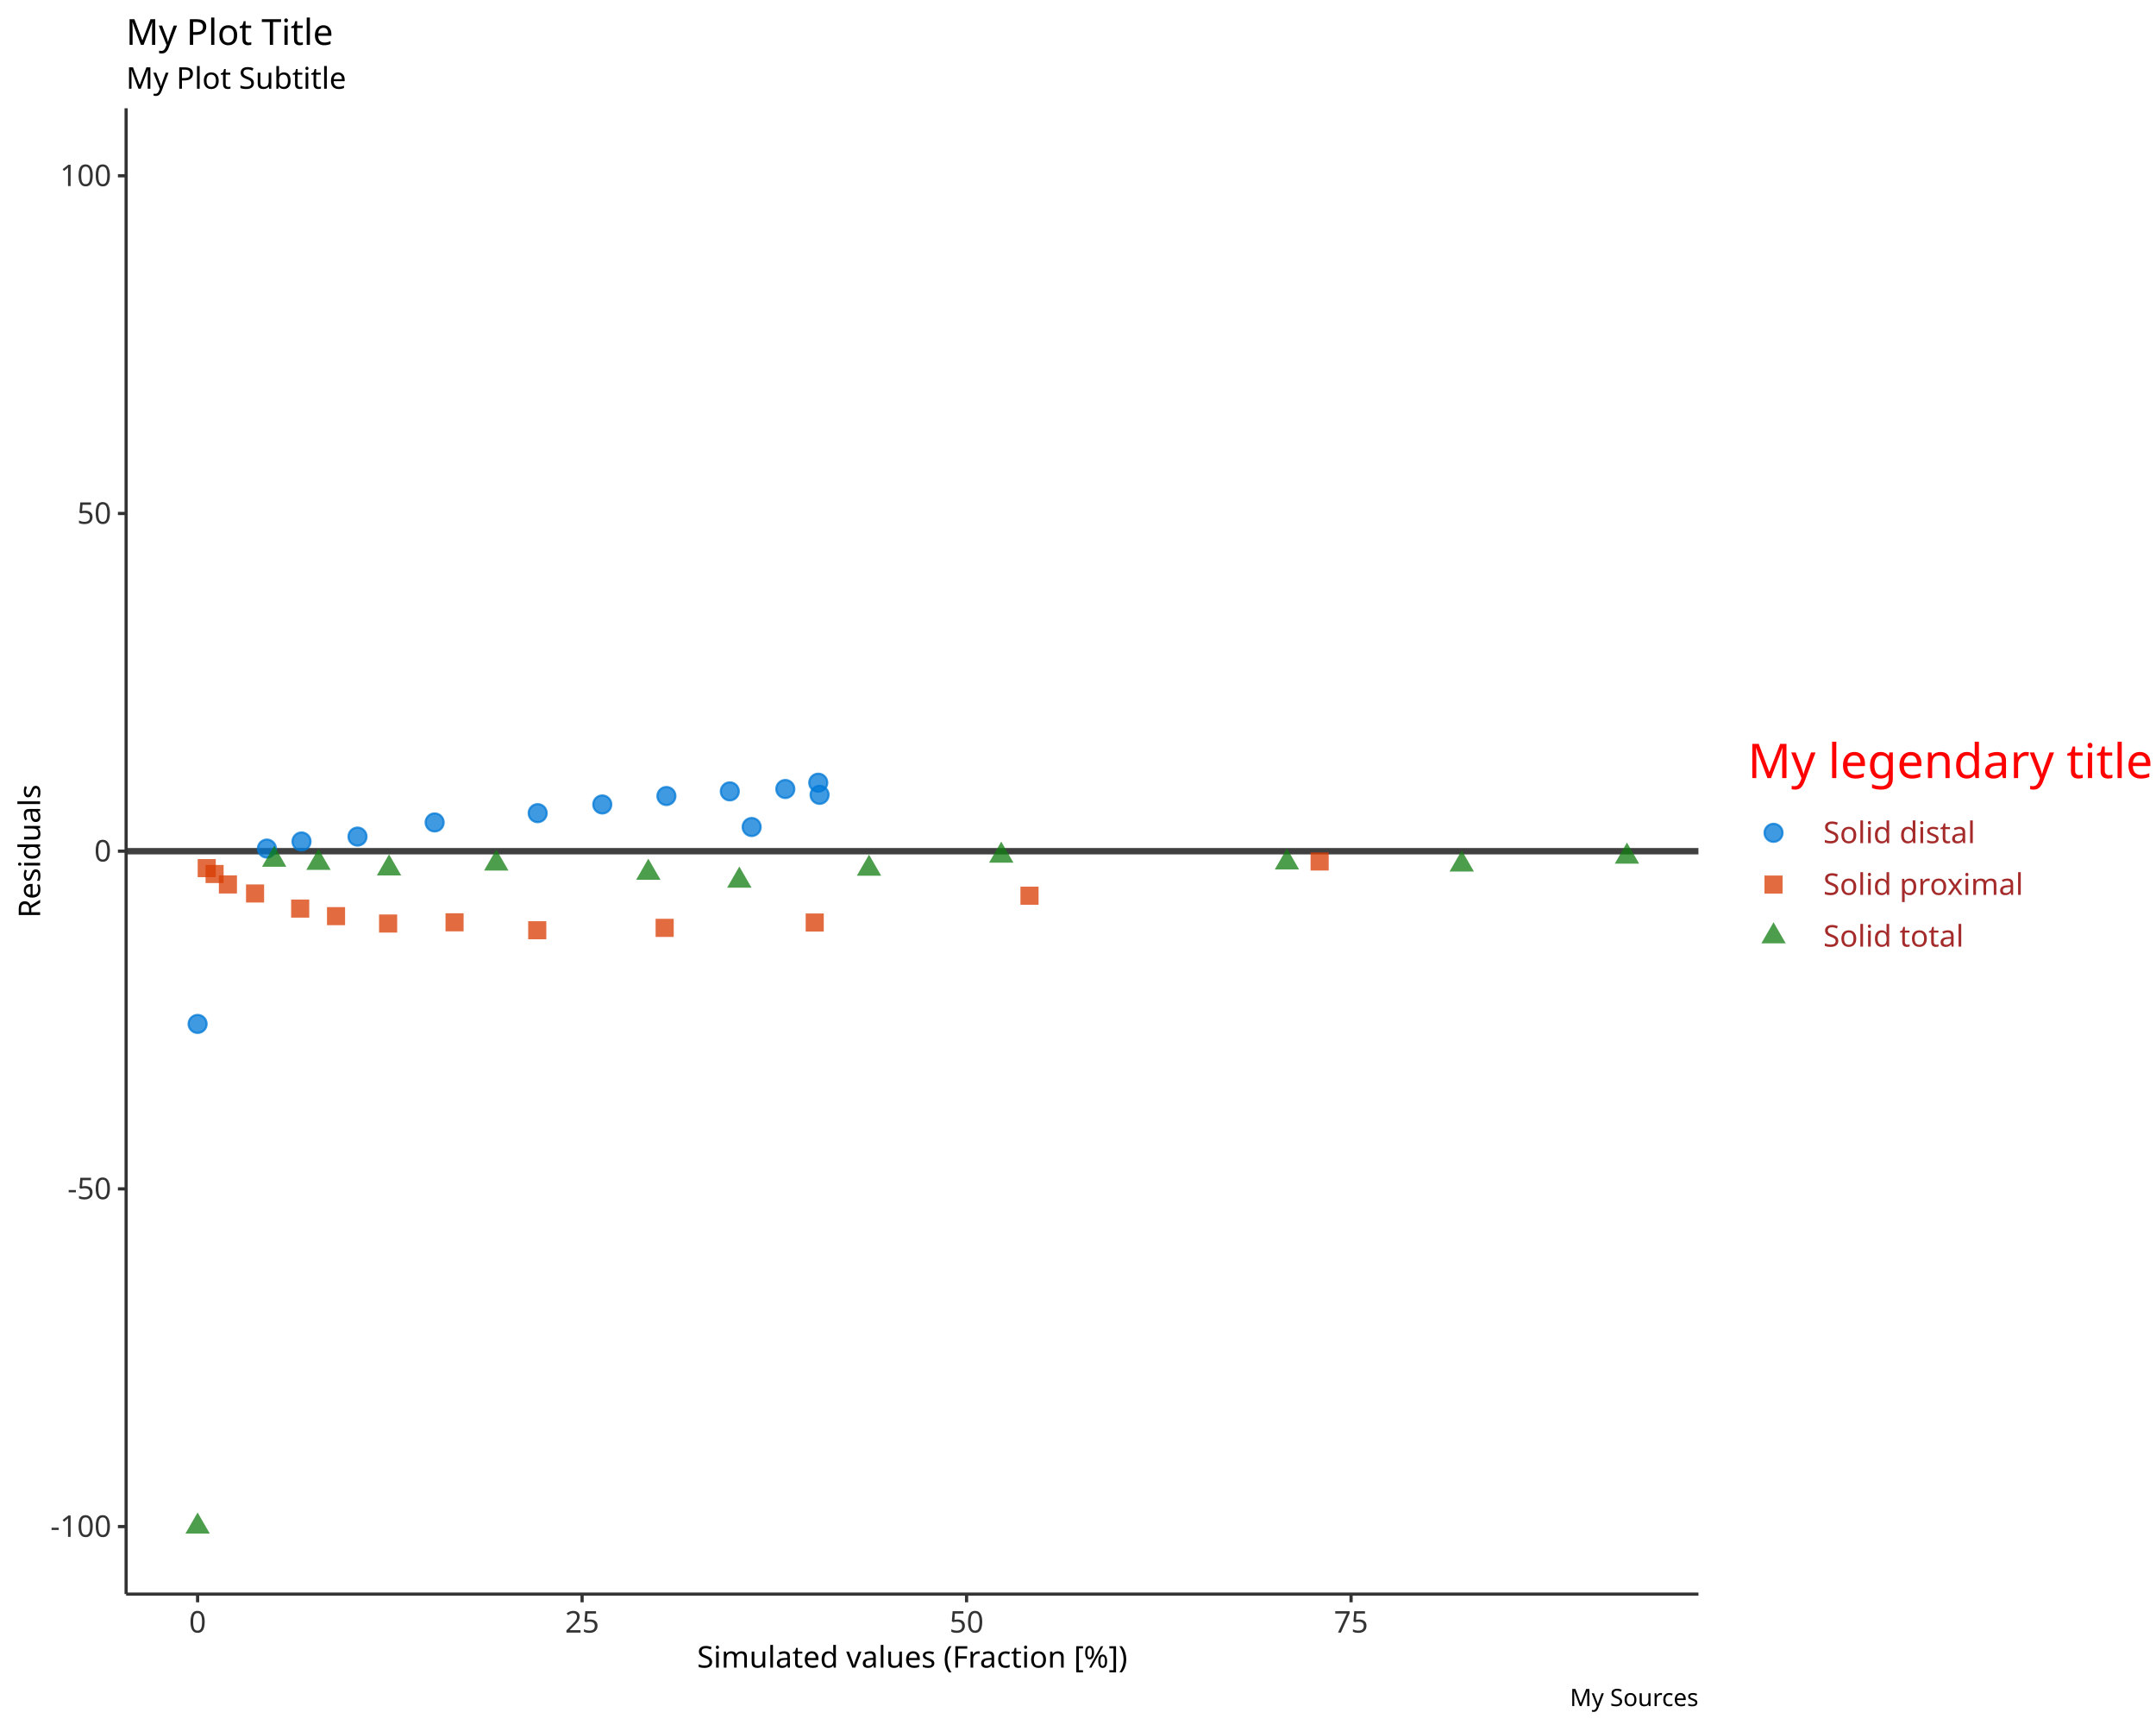
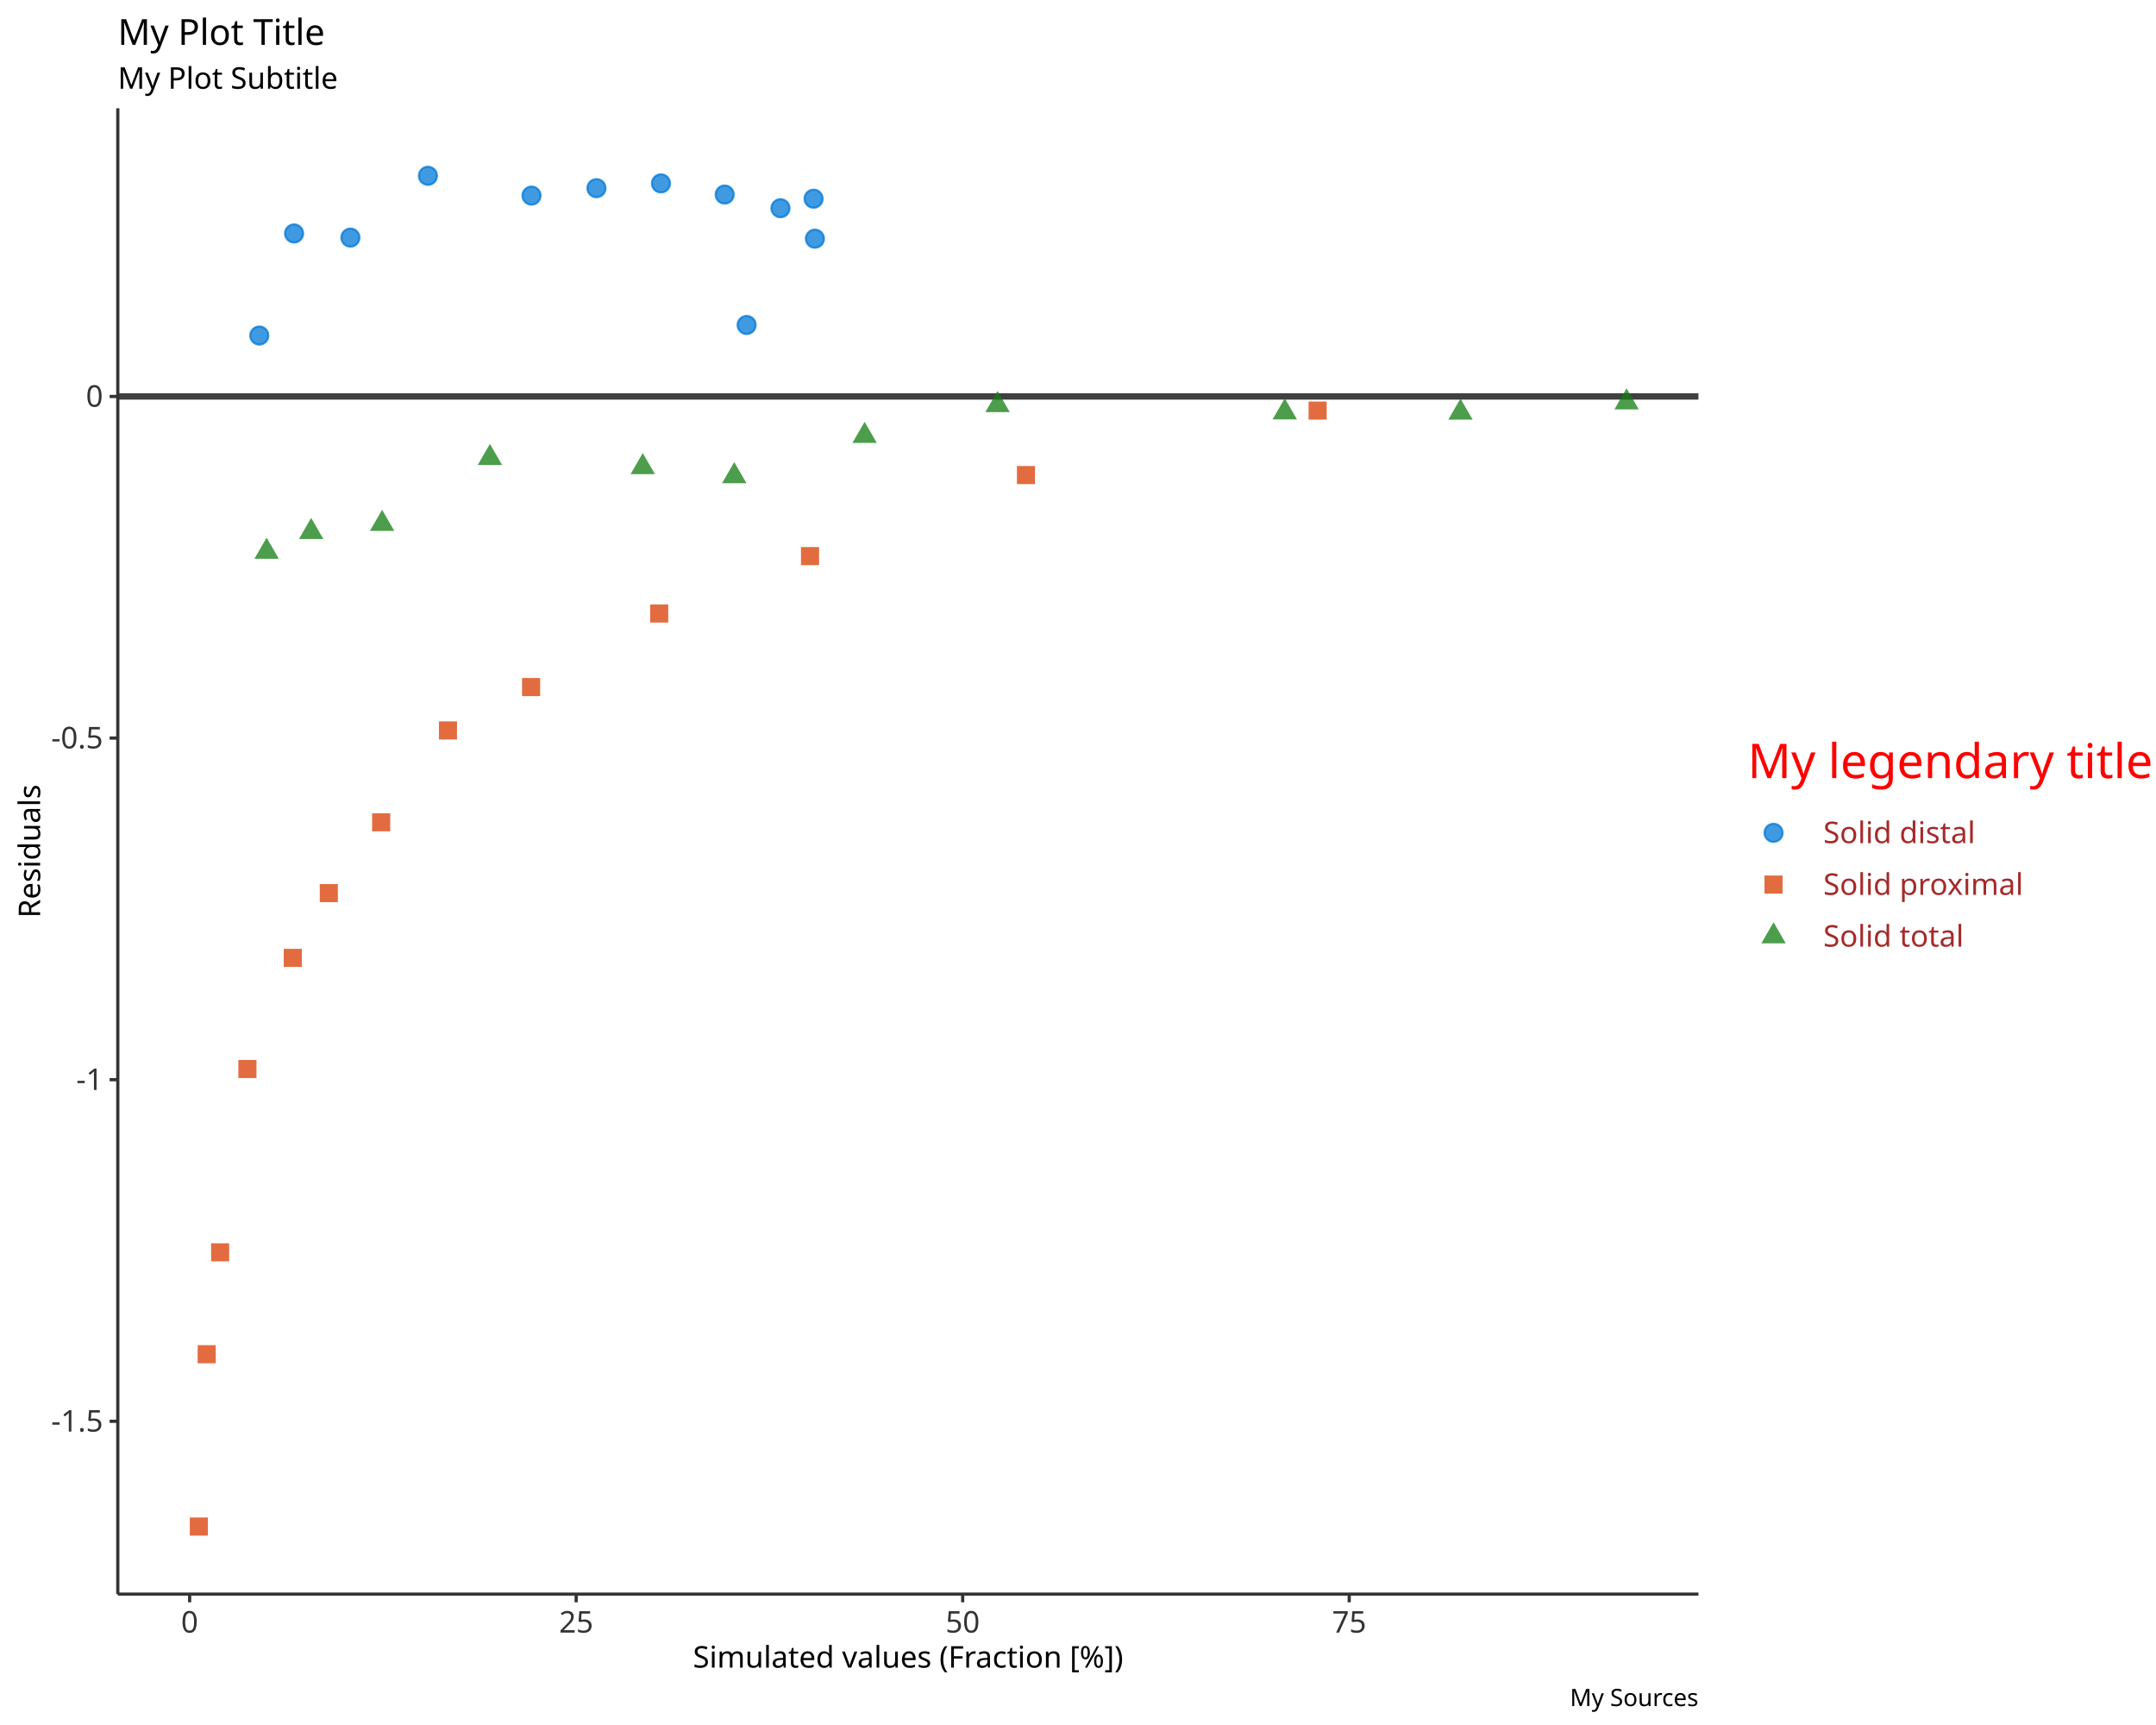
<svg xmlns="http://www.w3.org/2000/svg" class="svglite" data-engine-version="2.0" width="720.00pt" height="576.00pt" viewBox="0 0 720.00 576.00">
  <defs>
    <style type="text/css">
    .svglite line, .svglite polyline, .svglite polygon, .svglite path, .svglite rect, .svglite circle {
      fill: none;
      stroke: #000000;
      stroke-linecap: round;
      stroke-linejoin: round;
      stroke-miterlimit: 10.00;
    }
  </style>
  </defs>
  <rect width="100%" height="100%" style="stroke: none; fill: #FFFFFF;" />
  <defs>
    <clipPath id="cpMC4wMHw3MjAuMDB8MC4wMHw1NzYuMDA=">
      <rect x="0.00" y="0.00" width="720.00" height="576.00" />
    </clipPath>
  </defs>
  <g clip-path="url(#cpMC4wMHw3MjAuMDB8MC4wMHw1NzYuMDA=)">
    <rect x="0.00" y="0.00" width="720.00" height="576.00" style="stroke-width: 1.07; stroke: none; fill: #FFFFFF;" />
  </g>
  <defs>
-     <clipPath id="cpNDIuMTJ8NTY3LjIwfDM2LjE1fDUzMi4yOQ==">
-       <rect x="42.12" y="36.15" width="525.07" height="496.14" />
+     <clipPath id="cpMzkuMzR8NTY3LjIwfDM2LjE1fDUzMi4yOQ==">
+       <rect x="39.34" y="36.15" width="527.86" height="496.14" />
    </clipPath>
  </defs>
-   <g clip-path="url(#cpNDIuMTJ8NTY3LjIwfDM2LjE1fDUzMi4yOQ==)">
-     <rect x="42.12" y="36.15" width="525.07" height="496.14" style="stroke-width: 1.07; stroke: none; fill: #FFFFFF;" />
+   <g clip-path="url(#cpMzkuMzR8NTY3LjIwfDM2LjE1fDUzMi4yOQ==)">
+     <rect x="39.34" y="36.15" width="527.86" height="496.14" style="stroke-width: 1.07; stroke: none; fill: #FFFFFF;" />
  </g>
  <g clip-path="url(#cpMC4wMHw3MjAuMDB8MC4wMHw1NzYuMDA=)">
</g>
-   <g clip-path="url(#cpNDIuMTJ8NTY3LjIwfDM2LjE1fDUzMi4yOQ==)">
+   <g clip-path="url(#cpMzkuMzR8NTY3LjIwfDM2LjE1fDUzMi4yOQ==)">
</g>
  <g clip-path="url(#cpMC4wMHw3MjAuMDB8MC4wMHw1NzYuMDA=)">
</g>
-   <g clip-path="url(#cpNDIuMTJ8NTY3LjIwfDM2LjE1fDUzMi4yOQ==)">
+   <g clip-path="url(#cpMzkuMzR8NTY3LjIwfDM2LjE1fDUzMi4yOQ==)">
</g>
  <g clip-path="url(#cpMC4wMHw3MjAuMDB8MC4wMHw1NzYuMDA=)">
</g>
-   <g clip-path="url(#cpNDIuMTJ8NTY3LjIwfDM2LjE1fDUzMi4yOQ==)">
+   <g clip-path="url(#cpMzkuMzR8NTY3LjIwfDM2LjE1fDUzMi4yOQ==)">
</g>
  <g clip-path="url(#cpMC4wMHw3MjAuMDB8MC4wMHw1NzYuMDA=)">
</g>
-   <g clip-path="url(#cpNDIuMTJ8NTY3LjIwfDM2LjE1fDUzMi4yOQ==)">
+   <g clip-path="url(#cpMzkuMzR8NTY3LjIwfDM2LjE1fDUzMi4yOQ==)">
</g>
  <g clip-path="url(#cpMC4wMHw3MjAuMDB8MC4wMHw1NzYuMDA=)">
</g>
-   <g clip-path="url(#cpNDIuMTJ8NTY3LjIwfDM2LjE1fDUzMi4yOQ==)">
+   <g clip-path="url(#cpMzkuMzR8NTY3LjIwfDM2LjE1fDUzMi4yOQ==)">
</g>
  <g clip-path="url(#cpMC4wMHw3MjAuMDB8MC4wMHw1NzYuMDA=)">
</g>
-   <g clip-path="url(#cpNDIuMTJ8NTY3LjIwfDM2LjE1fDUzMi4yOQ==)">
+   <g clip-path="url(#cpMzkuMzR8NTY3LjIwfDM2LjE1fDUzMi4yOQ==)">
</g>
  <g clip-path="url(#cpMC4wMHw3MjAuMDB8MC4wMHw1NzYuMDA=)">
</g>
-   <g clip-path="url(#cpNDIuMTJ8NTY3LjIwfDM2LjE1fDUzMi4yOQ==)">
+   <g clip-path="url(#cpMzkuMzR8NTY3LjIwfDM2LjE1fDUzMi4yOQ==)">
</g>
  <g clip-path="url(#cpMC4wMHw3MjAuMDB8MC4wMHw1NzYuMDA=)">
</g>
-   <g clip-path="url(#cpNDIuMTJ8NTY3LjIwfDM2LjE1fDUzMi4yOQ==)">
+   <g clip-path="url(#cpMzkuMzR8NTY3LjIwfDM2LjE1fDUzMi4yOQ==)">
</g>
  <g clip-path="url(#cpMC4wMHw3MjAuMDB8MC4wMHw1NzYuMDA=)">
</g>
-   <g clip-path="url(#cpNDIuMTJ8NTY3LjIwfDM2LjE1fDUzMi4yOQ==)">
+   <g clip-path="url(#cpMzkuMzR8NTY3LjIwfDM2LjE1fDUzMi4yOQ==)">
</g>
  <g clip-path="url(#cpMC4wMHw3MjAuMDB8MC4wMHw1NzYuMDA=)">
</g>
-   <g clip-path="url(#cpNDIuMTJ8NTY3LjIwfDM2LjE1fDUzMi4yOQ==)">
+   <g clip-path="url(#cpMzkuMzR8NTY3LjIwfDM2LjE1fDUzMi4yOQ==)">
</g>
  <g clip-path="url(#cpMC4wMHw3MjAuMDB8MC4wMHw1NzYuMDA=)">
</g>
-   <g clip-path="url(#cpNDIuMTJ8NTY3LjIwfDM2LjE1fDUzMi4yOQ==)">
+   <g clip-path="url(#cpMzkuMzR8NTY3LjIwfDM2LjE1fDUzMi4yOQ==)">
</g>
  <g clip-path="url(#cpMC4wMHw3MjAuMDB8MC4wMHw1NzYuMDA=)">
</g>
-   <g clip-path="url(#cpNDIuMTJ8NTY3LjIwfDM2LjE1fDUzMi4yOQ==)">
+   <g clip-path="url(#cpMzkuMzR8NTY3LjIwfDM2LjE1fDUzMi4yOQ==)">
</g>
  <g clip-path="url(#cpMC4wMHw3MjAuMDB8MC4wMHw1NzYuMDA=)">
</g>
-   <g clip-path="url(#cpNDIuMTJ8NTY3LjIwfDM2LjE1fDUzMi4yOQ==)">
+   <g clip-path="url(#cpMzkuMzR8NTY3LjIwfDM2LjE1fDUzMi4yOQ==)">
</g>
  <g clip-path="url(#cpMC4wMHw3MjAuMDB8MC4wMHw1NzYuMDA=)">
</g>
-   <g clip-path="url(#cpNDIuMTJ8NTY3LjIwfDM2LjE1fDUzMi4yOQ==)">
+   <g clip-path="url(#cpMzkuMzR8NTY3LjIwfDM2LjE1fDUzMi4yOQ==)">
</g>
  <g clip-path="url(#cpMC4wMHw3MjAuMDB8MC4wMHw1NzYuMDA=)">
</g>
-   <g clip-path="url(#cpNDIuMTJ8NTY3LjIwfDM2LjE1fDUzMi4yOQ==)">
+   <g clip-path="url(#cpMzkuMzR8NTY3LjIwfDM2LjE1fDUzMi4yOQ==)">
</g>
  <g clip-path="url(#cpMC4wMHw3MjAuMDB8MC4wMHw1NzYuMDA=)">
</g>
-   <g clip-path="url(#cpNDIuMTJ8NTY3LjIwfDM2LjE1fDUzMi4yOQ==)">
-     <line x1="42.12" y1="284.22" x2="567.20" y2="284.22" style="stroke-width: 2.13; stroke: #000000; stroke-opacity: 0.75; stroke-linecap: butt;" />
-     <circle cx="65.99" cy="341.90" r="3.02" style="stroke-width: 0.71; stroke: #0078D7; stroke-opacity: 0.75; fill: #0078D7; fill-opacity: 0.75;" />
-     <circle cx="251.02" cy="276.15" r="3.02" style="stroke-width: 0.71; stroke: #0078D7; stroke-opacity: 0.75; fill: #0078D7; fill-opacity: 0.75;" />
-     <circle cx="273.70" cy="265.41" r="3.02" style="stroke-width: 0.71; stroke: #0078D7; stroke-opacity: 0.75; fill: #0078D7; fill-opacity: 0.75;" />
-     <circle cx="273.26" cy="261.35" r="3.02" style="stroke-width: 0.71; stroke: #0078D7; stroke-opacity: 0.75; fill: #0078D7; fill-opacity: 0.75;" />
-     <circle cx="262.26" cy="263.46" r="3.02" style="stroke-width: 0.71; stroke: #0078D7; stroke-opacity: 0.75; fill: #0078D7; fill-opacity: 0.75;" />
-     <circle cx="243.72" cy="264.25" r="3.02" style="stroke-width: 0.71; stroke: #0078D7; stroke-opacity: 0.75; fill: #0078D7; fill-opacity: 0.75;" />
-     <circle cx="222.55" cy="265.80" r="3.02" style="stroke-width: 0.71; stroke: #0078D7; stroke-opacity: 0.75; fill: #0078D7; fill-opacity: 0.75;" />
-     <circle cx="201.13" cy="268.62" r="3.02" style="stroke-width: 0.71; stroke: #0078D7; stroke-opacity: 0.75; fill: #0078D7; fill-opacity: 0.75;" />
-     <circle cx="179.56" cy="271.52" r="3.02" style="stroke-width: 0.71; stroke: #0078D7; stroke-opacity: 0.75; fill: #0078D7; fill-opacity: 0.75;" />
-     <circle cx="145.15" cy="274.62" r="3.02" style="stroke-width: 0.71; stroke: #0078D7; stroke-opacity: 0.75; fill: #0078D7; fill-opacity: 0.75;" />
-     <circle cx="119.39" cy="279.35" r="3.02" style="stroke-width: 0.71; stroke: #0078D7; stroke-opacity: 0.75; fill: #0078D7; fill-opacity: 0.75;" />
-     <circle cx="100.69" cy="280.98" r="3.02" style="stroke-width: 0.71; stroke: #0078D7; stroke-opacity: 0.75; fill: #0078D7; fill-opacity: 0.75;" />
-     <circle cx="89.13" cy="283.35" r="3.02" style="stroke-width: 0.71; stroke: #0078D7; stroke-opacity: 0.75; fill: #0078D7; fill-opacity: 0.75;" />
-     <polygon points="437.67,290.68 443.72,290.68 443.72,284.64 437.67,284.64 " style="stroke-width: 0.71; stroke: none; fill: #D83B01; fill-opacity: 0.75;" />
-     <polygon points="340.78,302.12 346.83,302.12 346.83,296.07 340.78,296.07 " style="stroke-width: 0.71; stroke: none; fill: #D83B01; fill-opacity: 0.75;" />
-     <polygon points="269.06,311.06 275.10,311.06 275.10,305.02 269.06,305.02 " style="stroke-width: 0.71; stroke: none; fill: #D83B01; fill-opacity: 0.75;" />
-     <polygon points="218.94,312.85 224.99,312.85 224.99,306.80 218.94,306.80 " style="stroke-width: 0.71; stroke: none; fill: #D83B01; fill-opacity: 0.75;" />
-     <polygon points="176.39,313.64 182.44,313.64 182.44,307.60 176.39,307.60 " style="stroke-width: 0.71; stroke: none; fill: #D83B01; fill-opacity: 0.75;" />
-     <polygon points="148.78,310.99 154.82,310.99 154.82,304.95 148.78,304.95 " style="stroke-width: 0.71; stroke: none; fill: #D83B01; fill-opacity: 0.75;" />
-     <polygon points="126.59,311.40 132.64,311.40 132.64,305.36 126.59,305.36 " style="stroke-width: 0.71; stroke: none; fill: #D83B01; fill-opacity: 0.75;" />
-     <polygon points="109.20,308.93 115.24,308.93 115.24,302.89 109.20,302.89 " style="stroke-width: 0.71; stroke: none; fill: #D83B01; fill-opacity: 0.75;" />
-     <polygon points="97.23,306.41 103.27,306.41 103.27,300.37 97.23,300.37 " style="stroke-width: 0.71; stroke: none; fill: #D83B01; fill-opacity: 0.75;" />
-     <polygon points="82.16,301.36 88.20,301.36 88.20,295.32 82.16,295.32 " style="stroke-width: 0.71; stroke: none; fill: #D83B01; fill-opacity: 0.75;" />
-     <polygon points="73.09,298.35 79.13,298.35 79.13,292.30 73.09,292.30 " style="stroke-width: 0.71; stroke: none; fill: #D83B01; fill-opacity: 0.75;" />
-     <polygon points="68.64,294.86 74.68,294.86 74.68,288.82 68.64,288.82 " style="stroke-width: 0.71; stroke: none; fill: #D83B01; fill-opacity: 0.75;" />
-     <polygon points="66.02,292.90 72.06,292.90 72.06,286.86 66.02,286.86 " style="stroke-width: 0.71; stroke: none; fill: #D83B01; fill-opacity: 0.75;" />
-     <polygon points="65.99,505.04 70.06,512.09 61.92,512.09 " style="stroke-width: 0.71; stroke: none; fill: #107C10; fill-opacity: 0.75;" />
-     <polygon points="543.33,281.34 547.40,288.39 539.26,288.39 " style="stroke-width: 0.71; stroke: none; fill: #107C10; fill-opacity: 0.75;" />
-     <polygon points="488.15,283.96 492.22,291.01 484.08,291.01 " style="stroke-width: 0.71; stroke: none; fill: #107C10; fill-opacity: 0.75;" />
-     <polygon points="429.78,283.28 433.84,290.33 425.71,290.33 " style="stroke-width: 0.71; stroke: none; fill: #107C10; fill-opacity: 0.75;" />
-     <polygon points="334.37,281.01 338.44,288.06 330.30,288.06 " style="stroke-width: 0.71; stroke: none; fill: #107C10; fill-opacity: 0.75;" />
-     <polygon points="290.21,285.37 294.28,292.42 286.14,292.42 " style="stroke-width: 0.71; stroke: none; fill: #107C10; fill-opacity: 0.75;" />
-     <polygon points="246.90,289.35 250.97,296.40 242.83,296.40 " style="stroke-width: 0.71; stroke: none; fill: #107C10; fill-opacity: 0.75;" />
-     <polygon points="216.51,286.72 220.58,293.77 212.44,293.77 " style="stroke-width: 0.71; stroke: none; fill: #107C10; fill-opacity: 0.75;" />
-     <polygon points="165.73,283.64 169.80,290.69 161.66,290.69 " style="stroke-width: 0.71; stroke: none; fill: #107C10; fill-opacity: 0.75;" />
-     <polygon points="129.92,285.27 133.99,292.32 125.85,292.32 " style="stroke-width: 0.71; stroke: none; fill: #107C10; fill-opacity: 0.75;" />
-     <polygon points="106.35,283.41 110.42,290.46 102.29,290.46 " style="stroke-width: 0.71; stroke: none; fill: #107C10; fill-opacity: 0.75;" />
-     <polygon points="91.57,282.38 95.63,289.43 87.50,289.43 " style="stroke-width: 0.71; stroke: none; fill: #107C10; fill-opacity: 0.75;" />
+   <g clip-path="url(#cpMzkuMzR8NTY3LjIwfDM2LjE1fDUzMi4yOQ==)">
+     <line x1="39.34" y1="132.38" x2="567.20" y2="132.38" style="stroke-width: 2.13; stroke: #000000; stroke-opacity: 0.75; stroke-linecap: butt;" />
+     <circle cx="249.34" cy="108.51" r="3.02" style="stroke-width: 0.71; stroke: #0078D7; stroke-opacity: 0.75; fill: #0078D7; fill-opacity: 0.75;" />
+     <circle cx="272.14" cy="79.70" r="3.02" style="stroke-width: 0.71; stroke: #0078D7; stroke-opacity: 0.75; fill: #0078D7; fill-opacity: 0.75;" />
+     <circle cx="271.70" cy="66.35" r="3.02" style="stroke-width: 0.71; stroke: #0078D7; stroke-opacity: 0.75; fill: #0078D7; fill-opacity: 0.75;" />
+     <circle cx="260.64" cy="69.53" r="3.02" style="stroke-width: 0.71; stroke: #0078D7; stroke-opacity: 0.75; fill: #0078D7; fill-opacity: 0.75;" />
+     <circle cx="242.01" cy="64.96" r="3.02" style="stroke-width: 0.71; stroke: #0078D7; stroke-opacity: 0.75; fill: #0078D7; fill-opacity: 0.75;" />
+     <circle cx="220.73" cy="61.24" r="3.02" style="stroke-width: 0.71; stroke: #0078D7; stroke-opacity: 0.75; fill: #0078D7; fill-opacity: 0.75;" />
+     <circle cx="199.19" cy="62.83" r="3.02" style="stroke-width: 0.71; stroke: #0078D7; stroke-opacity: 0.75; fill: #0078D7; fill-opacity: 0.75;" />
+     <circle cx="177.50" cy="65.32" r="3.02" style="stroke-width: 0.71; stroke: #0078D7; stroke-opacity: 0.75; fill: #0078D7; fill-opacity: 0.75;" />
+     <circle cx="142.91" cy="58.70" r="3.02" style="stroke-width: 0.71; stroke: #0078D7; stroke-opacity: 0.75; fill: #0078D7; fill-opacity: 0.75;" />
+     <circle cx="117.02" cy="79.34" r="3.02" style="stroke-width: 0.71; stroke: #0078D7; stroke-opacity: 0.75; fill: #0078D7; fill-opacity: 0.75;" />
+     <circle cx="98.21" cy="77.96" r="3.02" style="stroke-width: 0.71; stroke: #0078D7; stroke-opacity: 0.75; fill: #0078D7; fill-opacity: 0.75;" />
+     <circle cx="86.59" cy="112.04" r="3.02" style="stroke-width: 0.71; stroke: #0078D7; stroke-opacity: 0.75; fill: #0078D7; fill-opacity: 0.75;" />
+     <polygon points="437.00,140.12 443.05,140.12 443.05,134.08 437.00,134.08 " style="stroke-width: 0.71; stroke: none; fill: #D83B01; fill-opacity: 0.75;" />
+     <polygon points="339.60,161.65 345.64,161.65 345.64,155.61 339.60,155.61 " style="stroke-width: 0.71; stroke: none; fill: #D83B01; fill-opacity: 0.75;" />
+     <polygon points="267.49,188.71 273.53,188.71 273.53,182.67 267.49,182.67 " style="stroke-width: 0.71; stroke: none; fill: #D83B01; fill-opacity: 0.75;" />
+     <polygon points="217.11,207.87 223.16,207.87 223.16,201.83 217.11,201.83 " style="stroke-width: 0.71; stroke: none; fill: #D83B01; fill-opacity: 0.75;" />
+     <polygon points="174.34,232.45 180.38,232.45 180.38,226.40 174.34,226.40 " style="stroke-width: 0.71; stroke: none; fill: #D83B01; fill-opacity: 0.75;" />
+     <polygon points="146.58,246.93 152.62,246.93 152.62,240.88 146.58,240.88 " style="stroke-width: 0.71; stroke: none; fill: #D83B01; fill-opacity: 0.75;" />
+     <polygon points="124.27,277.59 130.32,277.59 130.32,271.55 124.27,271.55 " style="stroke-width: 0.71; stroke: none; fill: #D83B01; fill-opacity: 0.75;" />
+     <polygon points="106.79,301.24 112.83,301.24 112.83,295.20 106.79,295.20 " style="stroke-width: 0.71; stroke: none; fill: #D83B01; fill-opacity: 0.75;" />
+     <polygon points="94.75,322.87 100.80,322.87 100.80,316.83 94.75,316.83 " style="stroke-width: 0.71; stroke: none; fill: #D83B01; fill-opacity: 0.75;" />
+     <polygon points="79.60,359.98 85.65,359.98 85.65,353.94 79.60,353.94 " style="stroke-width: 0.71; stroke: none; fill: #D83B01; fill-opacity: 0.75;" />
+     <polygon points="70.49,421.19 76.53,421.19 76.53,415.15 70.49,415.15 " style="stroke-width: 0.71; stroke: none; fill: #D83B01; fill-opacity: 0.75;" />
+     <polygon points="66.01,455.21 72.05,455.21 72.05,449.17 66.01,449.17 " style="stroke-width: 0.71; stroke: none; fill: #D83B01; fill-opacity: 0.75;" />
+     <polygon points="63.38,512.76 69.42,512.76 69.42,506.71 63.38,506.71 " style="stroke-width: 0.71; stroke: none; fill: #D83B01; fill-opacity: 0.75;" />
+     <polygon points="543.20,129.66 547.27,136.71 539.13,136.71 " style="stroke-width: 0.71; stroke: none; fill: #107C10; fill-opacity: 0.75;" />
+     <polygon points="487.73,133.08 491.80,140.13 483.66,140.13 " style="stroke-width: 0.71; stroke: none; fill: #107C10; fill-opacity: 0.75;" />
+     <polygon points="429.05,132.99 433.12,140.04 424.98,140.04 " style="stroke-width: 0.71; stroke: none; fill: #107C10; fill-opacity: 0.75;" />
+     <polygon points="333.14,130.55 337.21,137.60 329.07,137.60 " style="stroke-width: 0.71; stroke: none; fill: #107C10; fill-opacity: 0.75;" />
+     <polygon points="288.74,140.85 292.81,147.90 284.67,147.90 " style="stroke-width: 0.71; stroke: none; fill: #107C10; fill-opacity: 0.75;" />
+     <polygon points="245.20,154.30 249.27,161.35 241.13,161.35 " style="stroke-width: 0.71; stroke: none; fill: #107C10; fill-opacity: 0.75;" />
+     <polygon points="214.65,151.28 218.72,158.33 210.58,158.33 " style="stroke-width: 0.71; stroke: none; fill: #107C10; fill-opacity: 0.75;" />
+     <polygon points="163.61,148.22 167.68,155.27 159.54,155.27 " style="stroke-width: 0.71; stroke: none; fill: #107C10; fill-opacity: 0.75;" />
+     <polygon points="127.61,170.22 131.67,177.27 123.54,177.27 " style="stroke-width: 0.71; stroke: none; fill: #107C10; fill-opacity: 0.75;" />
+     <polygon points="103.91,172.93 107.98,179.98 99.84,179.98 " style="stroke-width: 0.71; stroke: none; fill: #107C10; fill-opacity: 0.75;" />
+     <polygon points="89.04,179.53 93.11,186.58 84.97,186.58 " style="stroke-width: 0.71; stroke: none; fill: #107C10; fill-opacity: 0.75;" />
  </g>
  <g clip-path="url(#cpMC4wMHw3MjAuMDB8MC4wMHw1NzYuMDA=)">
-     <polyline points="42.12,532.29 42.12,36.15 " style="stroke-width: 1.07; stroke: #333333; stroke-linecap: butt;" />
-     <text x="37.19" y="513.18" text-anchor="end" style="font-size: 10.00px; fill: #333333; font-family: sans;" textLength="20.02px" lengthAdjust="spacingAndGlyphs">-100</text>
-     <text x="37.19" y="400.42" text-anchor="end" style="font-size: 10.00px; fill: #333333; font-family: sans;" textLength="14.45px" lengthAdjust="spacingAndGlyphs">-50</text>
-     <text x="37.19" y="287.66" text-anchor="end" style="font-size: 10.00px; fill: #333333; font-family: sans;" textLength="5.56px" lengthAdjust="spacingAndGlyphs">0</text>
-     <text x="37.19" y="174.90" text-anchor="end" style="font-size: 10.00px; fill: #333333; font-family: sans;" textLength="11.12px" lengthAdjust="spacingAndGlyphs">50</text>
-     <text x="37.19" y="62.14" text-anchor="end" style="font-size: 10.00px; fill: #333333; font-family: sans;" textLength="16.69px" lengthAdjust="spacingAndGlyphs">100</text>
-     <polyline points="39.38,509.74 42.12,509.74 " style="stroke-width: 1.07; stroke: #333333; stroke-linecap: butt;" />
-     <polyline points="39.38,396.98 42.12,396.98 " style="stroke-width: 1.07; stroke: #333333; stroke-linecap: butt;" />
-     <polyline points="39.38,284.22 42.12,284.22 " style="stroke-width: 1.07; stroke: #333333; stroke-linecap: butt;" />
-     <polyline points="39.38,171.46 42.12,171.46 " style="stroke-width: 1.07; stroke: #333333; stroke-linecap: butt;" />
-     <polyline points="39.38,58.70 42.12,58.70 " style="stroke-width: 1.07; stroke: #333333; stroke-linecap: butt;" />
-     <polyline points="42.12,532.29 567.20,532.29 " style="stroke-width: 1.07; stroke: #333333; stroke-linecap: butt;" />
-     <polyline points="65.99,535.03 65.99,532.29 " style="stroke-width: 1.07; stroke: #333333; stroke-linecap: butt;" />
-     <polyline points="194.39,535.03 194.39,532.29 " style="stroke-width: 1.07; stroke: #333333; stroke-linecap: butt;" />
-     <polyline points="322.79,535.03 322.79,532.29 " style="stroke-width: 1.07; stroke: #333333; stroke-linecap: butt;" />
-     <polyline points="451.19,535.03 451.19,532.29 " style="stroke-width: 1.07; stroke: #333333; stroke-linecap: butt;" />
-     <text x="65.99" y="545.14" text-anchor="middle" style="font-size: 10.00px; fill: #333333; font-family: sans;" textLength="5.56px" lengthAdjust="spacingAndGlyphs">0</text>
-     <text x="194.39" y="545.14" text-anchor="middle" style="font-size: 10.00px; fill: #333333; font-family: sans;" textLength="11.12px" lengthAdjust="spacingAndGlyphs">25</text>
-     <text x="322.79" y="545.14" text-anchor="middle" style="font-size: 10.00px; fill: #333333; font-family: sans;" textLength="11.12px" lengthAdjust="spacingAndGlyphs">50</text>
-     <text x="451.19" y="545.14" text-anchor="middle" style="font-size: 10.00px; fill: #333333; font-family: sans;" textLength="11.12px" lengthAdjust="spacingAndGlyphs">75</text>
-     <text x="304.66" y="556.84" text-anchor="middle" style="font-size: 10.00px; font-family: sans;" textLength="138.95px" lengthAdjust="spacingAndGlyphs">Simulated values (Fraction [%])</text>
+     <polyline points="39.34,532.29 39.34,36.15 " style="stroke-width: 1.07; stroke: #333333; stroke-linecap: butt;" />
+     <text x="34.41" y="478.02" text-anchor="end" style="font-size: 10.00px; fill: #333333; font-family: sans;" textLength="17.23px" lengthAdjust="spacingAndGlyphs">-1.5</text>
+     <text x="34.41" y="363.96" text-anchor="end" style="font-size: 10.00px; fill: #333333; font-family: sans;" textLength="8.89px" lengthAdjust="spacingAndGlyphs">-1</text>
+     <text x="34.41" y="249.89" text-anchor="end" style="font-size: 10.00px; fill: #333333; font-family: sans;" textLength="17.23px" lengthAdjust="spacingAndGlyphs">-0.5</text>
+     <text x="34.41" y="135.82" text-anchor="end" style="font-size: 10.00px; fill: #333333; font-family: sans;" textLength="5.56px" lengthAdjust="spacingAndGlyphs">0</text>
+     <polyline points="36.60,474.58 39.34,474.58 " style="stroke-width: 1.07; stroke: #333333; stroke-linecap: butt;" />
+     <polyline points="36.60,360.52 39.34,360.52 " style="stroke-width: 1.07; stroke: #333333; stroke-linecap: butt;" />
+     <polyline points="36.60,246.45 39.34,246.45 " style="stroke-width: 1.07; stroke: #333333; stroke-linecap: butt;" />
+     <polyline points="36.60,132.38 39.34,132.38 " style="stroke-width: 1.07; stroke: #333333; stroke-linecap: butt;" />
+     <polyline points="39.34,532.29 567.20,532.29 " style="stroke-width: 1.07; stroke: #333333; stroke-linecap: butt;" />
+     <polyline points="63.33,535.03 63.33,532.29 " style="stroke-width: 1.07; stroke: #333333; stroke-linecap: butt;" />
+     <polyline points="192.41,535.03 192.41,532.29 " style="stroke-width: 1.07; stroke: #333333; stroke-linecap: butt;" />
+     <polyline points="321.49,535.03 321.49,532.29 " style="stroke-width: 1.07; stroke: #333333; stroke-linecap: butt;" />
+     <polyline points="450.57,535.03 450.57,532.29 " style="stroke-width: 1.07; stroke: #333333; stroke-linecap: butt;" />
+     <text x="63.33" y="545.14" text-anchor="middle" style="font-size: 10.00px; fill: #333333; font-family: sans;" textLength="5.56px" lengthAdjust="spacingAndGlyphs">0</text>
+     <text x="192.41" y="545.14" text-anchor="middle" style="font-size: 10.00px; fill: #333333; font-family: sans;" textLength="11.12px" lengthAdjust="spacingAndGlyphs">25</text>
+     <text x="321.49" y="545.14" text-anchor="middle" style="font-size: 10.00px; fill: #333333; font-family: sans;" textLength="11.12px" lengthAdjust="spacingAndGlyphs">50</text>
+     <text x="450.57" y="545.14" text-anchor="middle" style="font-size: 10.00px; fill: #333333; font-family: sans;" textLength="11.12px" lengthAdjust="spacingAndGlyphs">75</text>
+     <text x="303.27" y="556.84" text-anchor="middle" style="font-size: 10.00px; font-family: sans;" textLength="138.95px" lengthAdjust="spacingAndGlyphs">Simulated values (Fraction [%])</text>
    <text transform="translate(13.40,284.22) rotate(-90)" text-anchor="middle" style="font-size: 10.00px; font-family: sans;" textLength="43.92px" lengthAdjust="spacingAndGlyphs">Residuals</text>
    <rect x="578.16" y="241.67" width="136.36" height="85.10" style="stroke-width: 1.07; stroke: none; fill: #FFFFFF;" />
    <text x="583.64" y="259.82" style="font-size: 16.00px; fill: #FF0000; font-family: sans;" textLength="125.40px" lengthAdjust="spacingAndGlyphs">My legendary title</text>
    <rect x="583.64" y="269.45" width="17.28" height="17.28" style="stroke-width: 1.07; stroke: none; fill: #FFFFFF;" />
    <circle cx="592.28" cy="278.09" r="3.02" style="stroke-width: 0.71; stroke: #0078D7; stroke-opacity: 0.75; fill: #0078D7; fill-opacity: 0.75;" />
    <rect x="583.64" y="286.73" width="17.28" height="17.28" style="stroke-width: 1.07; stroke: none; fill: #FFFFFF;" />
    <polygon points="589.25,298.39 595.30,298.39 595.30,292.35 589.25,292.35 " style="stroke-width: 0.71; stroke: none; fill: #D83B01; fill-opacity: 0.75;" />
    <rect x="583.64" y="304.01" width="17.28" height="17.28" style="stroke-width: 1.07; stroke: none; fill: #FFFFFF;" />
    <polygon points="592.28,307.95 596.35,315.00 588.21,315.00 " style="stroke-width: 0.71; stroke: none; fill: #107C10; fill-opacity: 0.75;" />
    <text x="608.89" y="281.53" style="font-size: 10.00px; fill: #A52A2A; font-family: sans;" textLength="48.36px" lengthAdjust="spacingAndGlyphs">Solid distal</text>
    <text x="608.89" y="298.81" style="font-size: 10.00px; fill: #A52A2A; font-family: sans;" textLength="62.81px" lengthAdjust="spacingAndGlyphs">Solid proximal</text>
    <text x="608.89" y="316.09" style="font-size: 10.00px; fill: #A52A2A; font-family: sans;" textLength="43.91px" lengthAdjust="spacingAndGlyphs">Solid total</text>
-     <text x="42.12" y="29.63" style="font-size: 10.00px; font-family: sans;" textLength="69.48px" lengthAdjust="spacingAndGlyphs">My Plot Subtitle</text>
-     <text x="42.12" y="14.98" style="font-size: 12.00px; font-family: sans;" textLength="66.02px" lengthAdjust="spacingAndGlyphs">My Plot Title</text>
+     <text x="39.34" y="29.63" style="font-size: 10.00px; font-family: sans;" textLength="69.48px" lengthAdjust="spacingAndGlyphs">My Plot Subtitle</text>
+     <text x="39.34" y="14.98" style="font-size: 12.00px; font-family: sans;" textLength="66.02px" lengthAdjust="spacingAndGlyphs">My Plot Title</text>
    <text x="567.20" y="569.69" text-anchor="end" style="font-size: 8.00px; font-family: sans;" textLength="42.25px" lengthAdjust="spacingAndGlyphs">My Sources</text>
  </g>
</svg>
